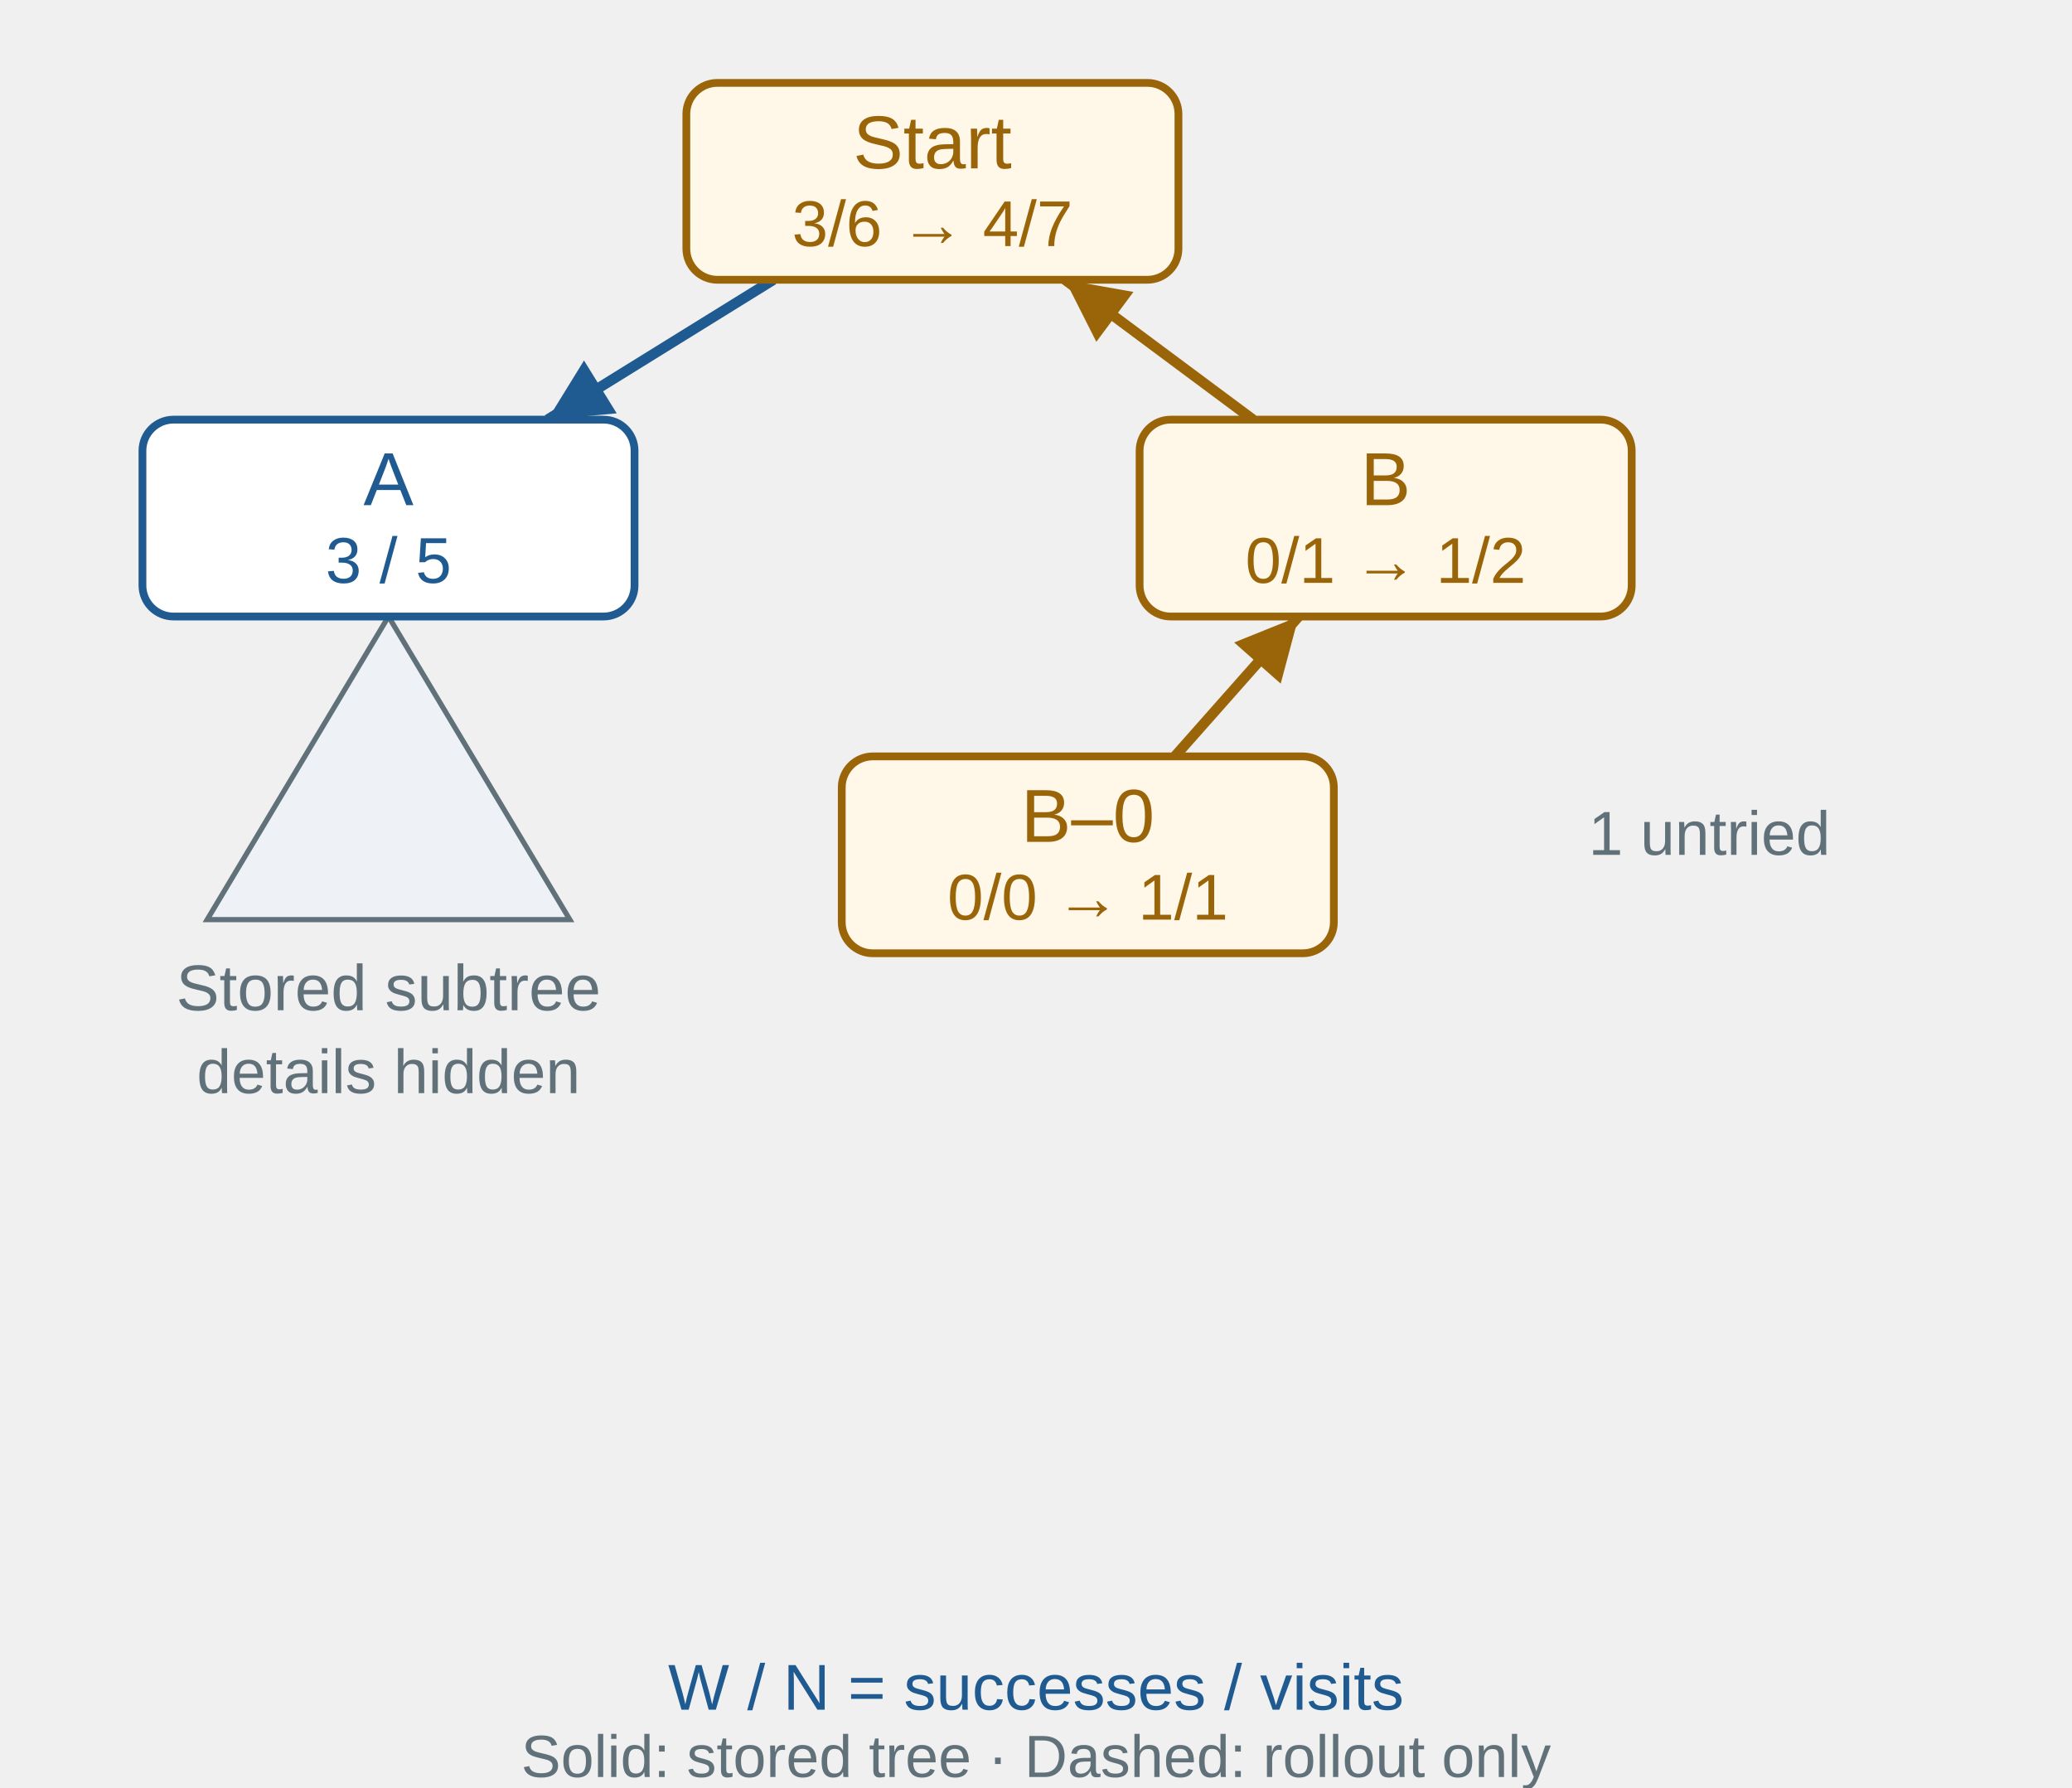
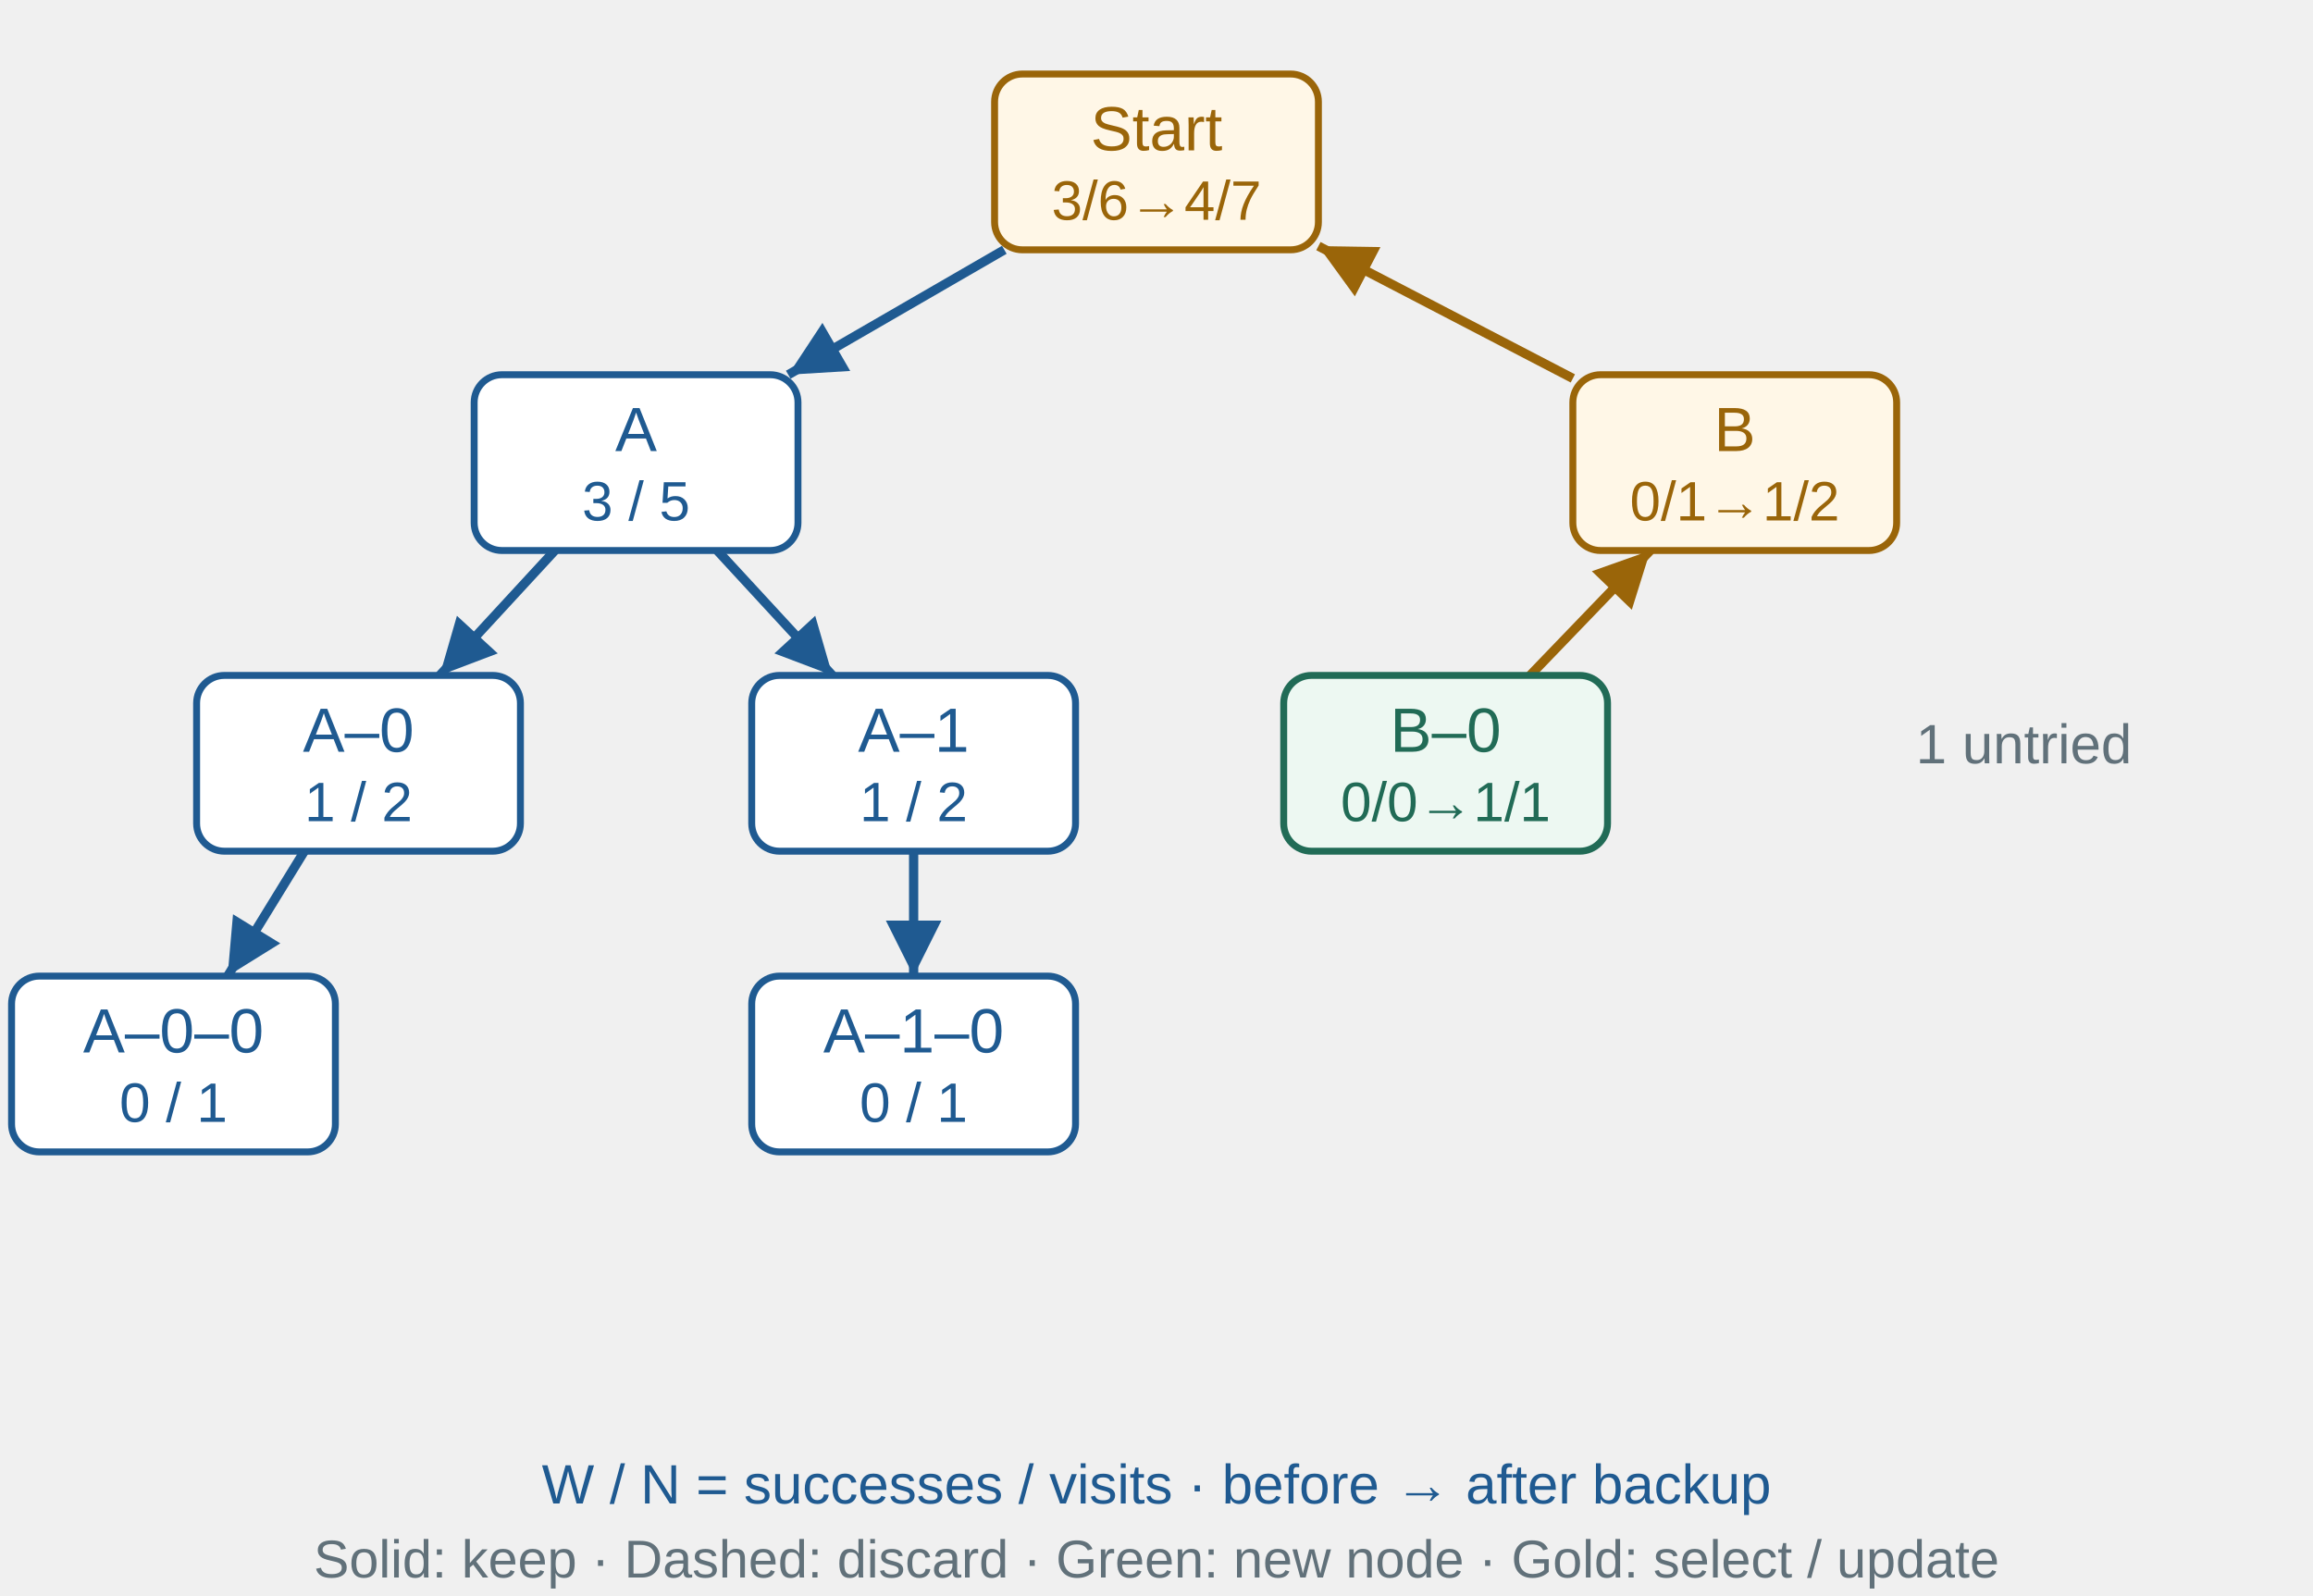
- <svg xmlns="http://www.w3.org/2000/svg" viewBox="0 0 800 690" role="img" aria-labelledby="title desc">
+ <svg xmlns="http://www.w3.org/2000/svg" viewBox="0 0 1000 690" role="img" aria-labelledby="title desc">
  <defs>
    <marker id="blue" viewBox="0 0 10 10" refX="10" refY="5" markerWidth="6" markerHeight="6" orient="auto-start-reverse">
      <path d="M0 0 L10 5 L0 10 Z" fill="#1f5a91" />
    </marker>
    <marker id="gold" viewBox="0 0 10 10" refX="10" refY="5" markerWidth="6" markerHeight="6" orient="auto-start-reverse">
      <path d="M0 0 L10 5 L0 10 Z" fill="#9a6509" />
    </marker>
    <marker id="green" viewBox="0 0 10 10" refX="10" refY="5" markerWidth="6" markerHeight="6" orient="auto-start-reverse">
      <path d="M0 0 L10 5 L0 10 Z" fill="#216b56" />
    </marker>
    <marker id="red" viewBox="0 0 10 10" refX="10" refY="5" markerWidth="6" markerHeight="6" orient="auto-start-reverse">
      <path d="M0 0 L10 5 L0 10 Z" fill="#ac3543" />
    </marker>
    <marker id="gray" viewBox="0 0 10 10" refX="10" refY="5" markerWidth="6" markerHeight="6" orient="auto-start-reverse">
      <path d="M0 0 L10 5 L0 10 Z" fill="#61717a" />
    </marker>
  </defs>
  <g font-family="Arial, sans-serif" text-anchor="middle">
-     <path d="M298.6 108.0 L211.4 162.0" fill="none" stroke="#1f5a91" stroke-width="4" marker-end="url(#blue)" />
-     <path d="M483.8 162.0 L411.2 108.0" fill="none" stroke="#9a6509" stroke-width="4" marker-end="url(#gold)" />
-     <path d="M453.6 292.0 L501.4 238.0" fill="none" stroke="#9a6509" stroke-width="4" marker-end="url(#gold)" />
-     <path d="M150 238 L80 355 L220 355 Z" fill="#eef2f6" stroke="#61717a" stroke-width="2" />
-     <text x="150" y="390" font-size="25" fill="#61717a">Stored subtree</text>
-     <text x="150" y="422" font-size="24" fill="#61717a">details hidden</text>
-     <rect x="265" y="32" width="190" height="76" rx="12" fill="#fff7e7" stroke="#9a6509" stroke-width="3" />
-     <text x="360" y="65" font-size="29" fill="#9a6509">Start</text>
-     <text x="360" y="95" font-size="25" fill="#9a6509">3/6 → 4/7</text>
-     <rect x="55" y="162" width="190" height="76" rx="12" fill="white" stroke="#1f5a91" stroke-width="3" />
-     <text x="150" y="195" font-size="29" fill="#1f5a91">A</text>
-     <text x="150" y="225" font-size="25" fill="#1f5a91">3 / 5</text>
-     <rect x="440" y="162" width="190" height="76" rx="12" fill="#fff7e7" stroke="#9a6509" stroke-width="3" />
-     <text x="535" y="195" font-size="29" fill="#9a6509">B</text>
-     <text x="535" y="225" font-size="25" fill="#9a6509">0/1 → 1/2</text>
-     <rect x="325" y="292" width="190" height="76" rx="12" fill="#fff7e7" stroke="#9a6509" stroke-width="3" />
-     <text x="420" y="325" font-size="29" fill="#9a6509">B–0</text>
-     <text x="420" y="355" font-size="25" fill="#9a6509">0/0 → 1/1</text>
-     <text x="660" y="330" font-size="24" fill="#61717a">1 untried</text>
-     <text x="400" y="660" font-size="25" fill="#1f5a91">W / N = successes / visits</text>
-     <text x="400" y="686" font-size="23" fill="#61717a">Solid: stored tree · Dashed: rollout only</text>
+     <path d="M434.2 108.0 L340.8 162.0" fill="none" stroke="#1f5a91" stroke-width="4" marker-end="url(#blue)" />
+     <path d="M680.0 163.6 L570.0 106.4" fill="none" stroke="#9a6509" stroke-width="4" marker-end="url(#gold)" />
+     <path d="M239.9 238.0 L190.1 292.0" fill="none" stroke="#1f5a91" stroke-width="4" marker-end="url(#blue)" />
+     <path d="M310.1 238.0 L359.9 292.0" fill="none" stroke="#1f5a91" stroke-width="4" marker-end="url(#blue)" />
+     <path d="M131.6 368.0 L98.4 422.0" fill="none" stroke="#1f5a91" stroke-width="4" marker-end="url(#blue)" />
+     <path d="M395.0 368.0 L395.0 422.0" fill="none" stroke="#1f5a91" stroke-width="4" marker-end="url(#blue)" />
+     <path d="M661.5 292.0 L713.5 238.0" fill="none" stroke="#9a6509" stroke-width="4" marker-end="url(#gold)" />
+     <rect x="430" y="32" width="140" height="76" rx="12" fill="#fff7e7" stroke="#9a6509" stroke-width="3" />
+     <text x="500" y="65" font-size="27" fill="#9a6509">Start</text>
+     <text x="500" y="95" font-size="24" fill="#9a6509">3/6→4/7</text>
+     <rect x="205" y="162" width="140" height="76" rx="12" fill="white" stroke="#1f5a91" stroke-width="3" />
+     <text x="275" y="195" font-size="27" fill="#1f5a91">A</text>
+     <text x="275" y="225" font-size="24" fill="#1f5a91">3 / 5</text>
+     <rect x="680" y="162" width="140" height="76" rx="12" fill="#fff7e7" stroke="#9a6509" stroke-width="3" />
+     <text x="750" y="195" font-size="27" fill="#9a6509">B</text>
+     <text x="750" y="225" font-size="24" fill="#9a6509">0/1→1/2</text>
+     <rect x="85" y="292" width="140" height="76" rx="12" fill="white" stroke="#1f5a91" stroke-width="3" />
+     <text x="155" y="325" font-size="27" fill="#1f5a91">A–0</text>
+     <text x="155" y="355" font-size="24" fill="#1f5a91">1 / 2</text>
+     <rect x="325" y="292" width="140" height="76" rx="12" fill="white" stroke="#1f5a91" stroke-width="3" />
+     <text x="395" y="325" font-size="27" fill="#1f5a91">A–1</text>
+     <text x="395" y="355" font-size="24" fill="#1f5a91">1 / 2</text>
+     <rect x="5" y="422" width="140" height="76" rx="12" fill="white" stroke="#1f5a91" stroke-width="3" />
+     <text x="75" y="455" font-size="27" fill="#1f5a91">A–0–0</text>
+     <text x="75" y="485" font-size="24" fill="#1f5a91">0 / 1</text>
+     <rect x="325" y="422" width="140" height="76" rx="12" fill="white" stroke="#1f5a91" stroke-width="3" />
+     <text x="395" y="455" font-size="27" fill="#1f5a91">A–1–0</text>
+     <text x="395" y="485" font-size="24" fill="#1f5a91">0 / 1</text>
+     <rect x="555" y="292" width="140" height="76" rx="12" fill="#edf8f2" stroke="#216b56" stroke-width="3" />
+     <text x="625" y="325" font-size="27" fill="#216b56">B–0</text>
+     <text x="625" y="355" font-size="24" fill="#216b56">0/0→1/1</text>
+     <text x="875" y="330" font-size="24" fill="#61717a">1 untried</text>
+     <text x="500" y="650" font-size="24" fill="#1f5a91">W / N = successes / visits · before → after backup</text>
+     <text x="500" y="682" font-size="23" fill="#61717a">Solid: keep · Dashed: discard · Green: new node · Gold: select / update</text>
  </g>
</svg>
